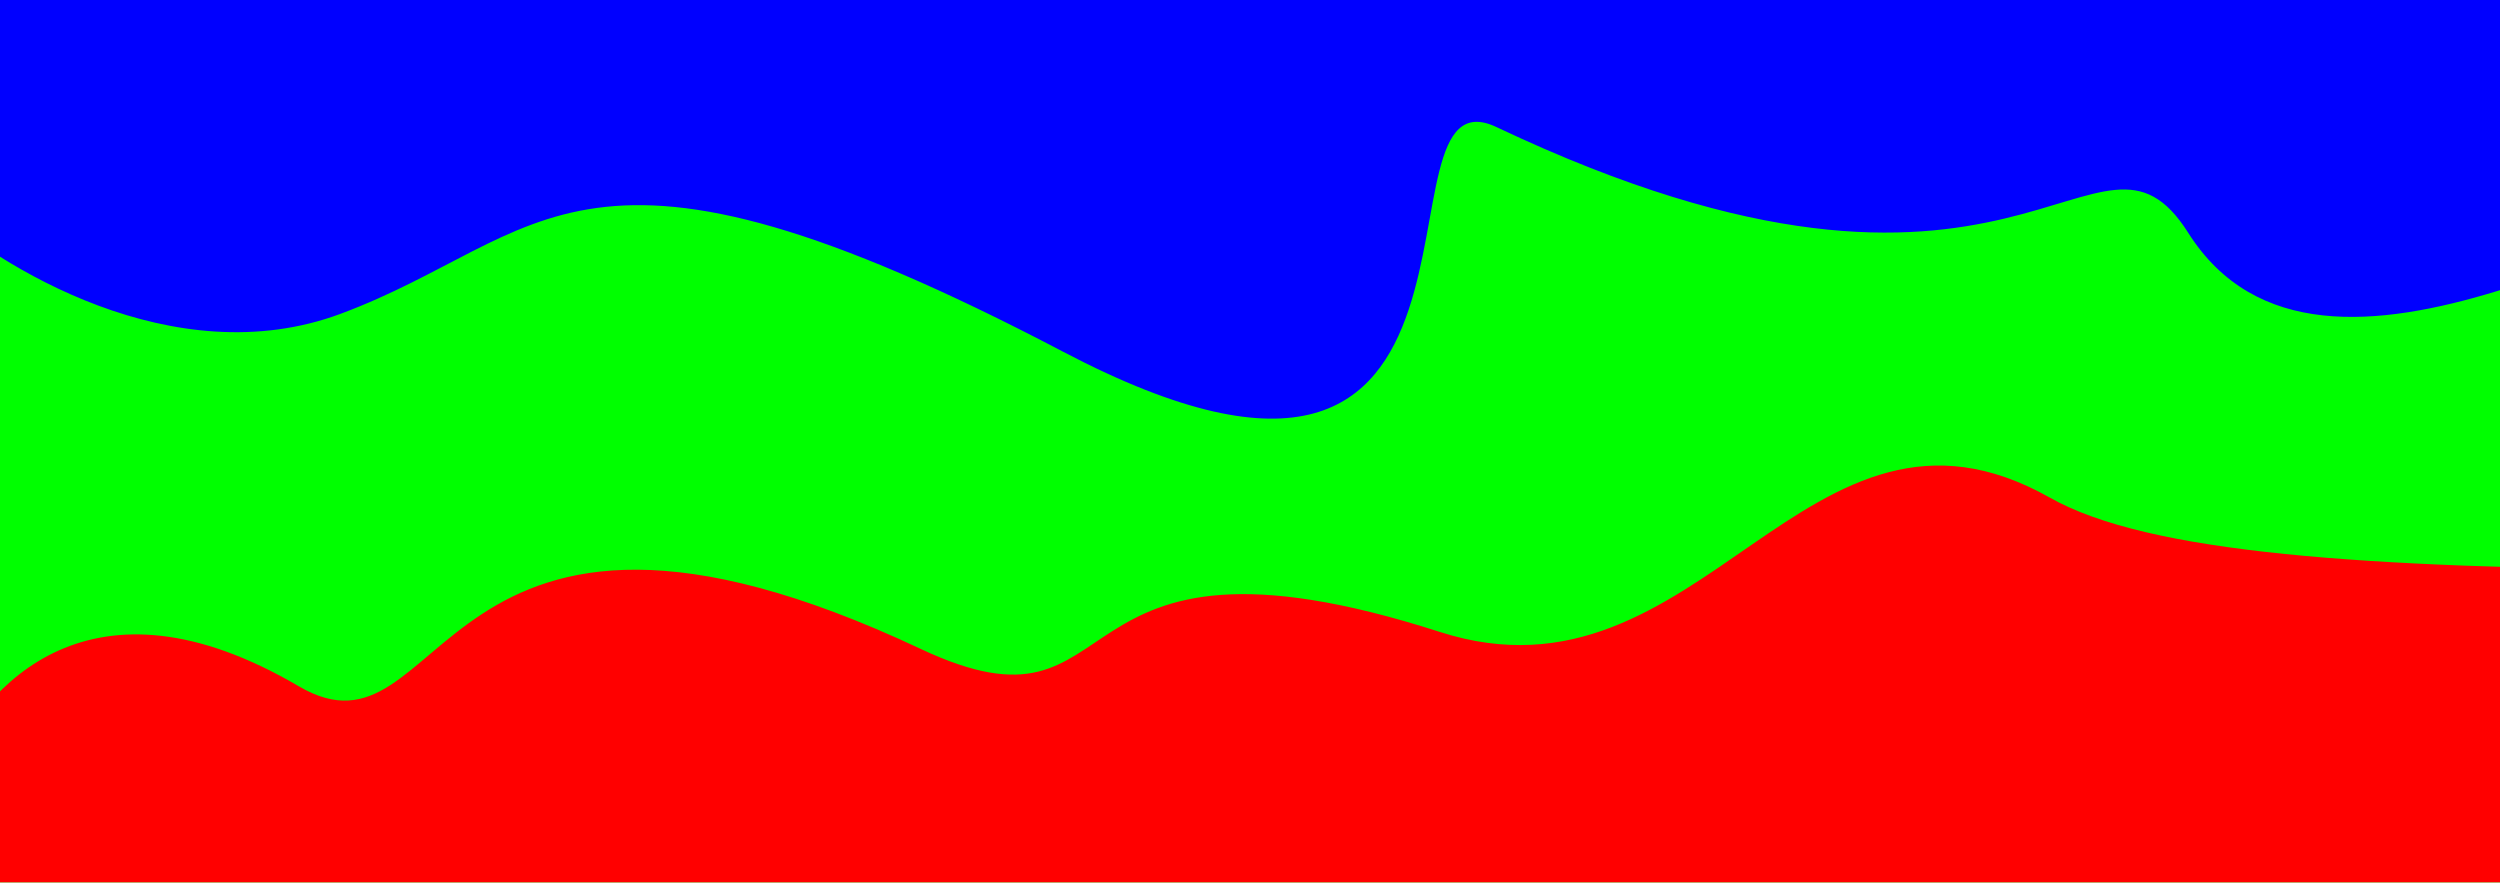
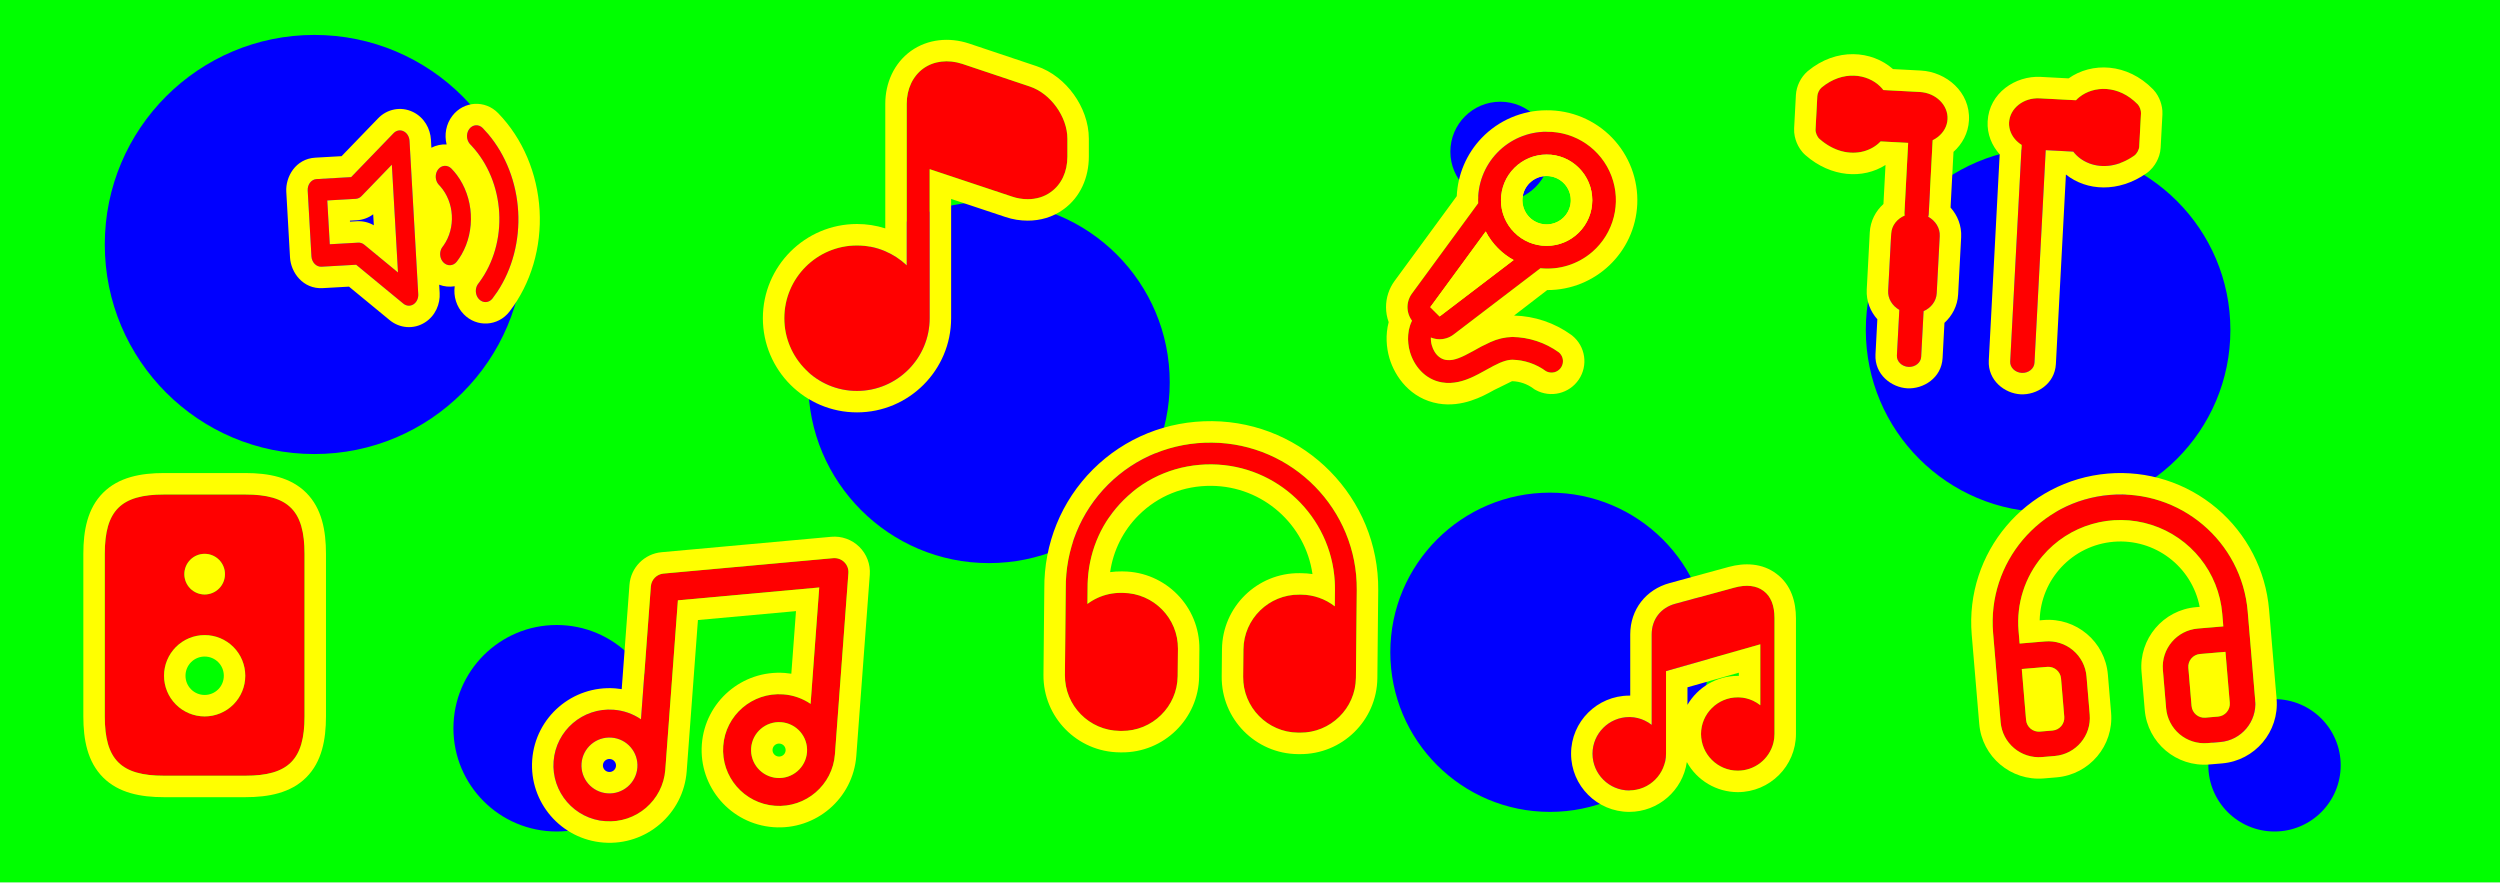
- <svg xmlns="http://www.w3.org/2000/svg" width="4080" height="1440" viewBox="0 0 4080 1440" fill="none">
-   <g clip-path="url(#clip0_415_2)">
-     <rect width="4080" height="1440" fill="#00FF00" />
-     <path d="M487.586 1119.97C149.312 921.613 -25.457 1114.72 -90.381 1262.93L-80.682 1560.16L4068.1 1583.56C4320.93 1439.33 4783.34 932.844 4384.57 930.265C3859.74 926.87 3506.53 903.199 3345.5 812.223C2946.5 586.815 2778.58 1169.31 2349.93 1031.35C1698.5 821.686 1860.04 1227.13 1502.54 1059C701.091 682.087 733.057 1263.91 487.586 1119.97Z" fill="#FF0000" />
-     <path d="M555.516 512.263C284.233 613.031 -3.656 435.047 -113.69 333.458L-86.207 -190.953L4375.05 10.716L4563.53 318.577C4366.24 308.237 3790.02 725.597 3571.16 379.919C3421.07 142.863 3297.45 612.724 2442.28 207.407C2223.8 103.856 2514.38 983.018 1735.09 574.081C939.431 156.555 894.621 386.302 555.516 512.263Z" fill="#0000FF" />
-   </g>
-   <defs>
-     <clipPath id="clip0_415_2">
-       <rect width="4080" height="1440" fill="white" />
-     </clipPath>
-   </defs>
+ <svg xmlns="http://www.w3.org/2000/svg" width="4080" height="1440" fill="none">
+   <path fill="#00FF00" d="M0 0h4080v1440H0z" />
+   <path d="M513 741c188.88 0 342-153.12 342-342S701.88 57 513 57 171 210.12 171 399s153.12 342 342 342ZM1909 624c0 162.92-132.08 295-295 295s-295-132.08-295-295 132.08-295 295-295 295 132.08 295 295ZM1077 1188.5c0 93.06-75.44 168.5-168.5 168.5S740 1281.56 740 1188.5 815.44 1020 908.5 1020s168.5 75.44 168.5 168.5ZM2790 1064.5c0 143.87-116.63 260.5-260.5 260.5S2269 1208.37 2269 1064.5 2385.63 804 2529.5 804 2790 920.63 2790 1064.5ZM3342.5 836c164.3 0 297.5-133.2 297.5-297.5S3506.8 241 3342.5 241 3045 374.2 3045 538.5 3178.2 836 3342.5 836ZM3820 1249c0 59.65-48.35 108-108 108s-108-48.35-108-108 48.35-108 108-108 108 48.35 108 108ZM2448.5 329a81.5 81.5 0 1 0 0-163 81.5 81.5 0 0 0 0 163Z" fill="#0000FF" />
+   <path fill-rule="evenodd" clip-rule="evenodd" d="M2524.18 215.01a111.7 111.7 0 0 0-111.8 116.6l-108.2 147.6a37.15 37.15 0 0 0 .2 44.2c-8 16-7.9 35.3-3.3 51.1 6.5 22 23.8 44.7 52.2 49.6 26.7 4.5 50.7-8.6 68.1-18.2l4-2.2c8-4.4 15-8.3 22-11.4 8-3.4 14.8-5.2 20.8-5.2a96 96 0 0 1 54.9 18.7 18.7 18.7 0 0 0 20.8-30.9 133.03 133.03 0 0 0-75.7-25 89.77 89.77 0 0 0-35.6 8.3 292.24 292.24 0 0 0-29.2 15.1c-19.2 10.6-32 16.1-43.8 14-10.3-1.7-18.9-10.3-22.7-23.3-1.4-4.8-1.9-9.3-1.7-13.2a37.28 37.28 0 0 0 37-4.8l141.8-108.2a111.71 111.71 0 1 0 10-222.8h.2Zm-74.6 111.6a74.47 74.47 0 0 1 74.6-74.4 74.5 74.5 0 1 1-74.6 74.4Zm20.6 97.8a112.17 112.17 0 0 1-45.5-46.6l-90.4 123.4 15.2 15.2 120.7-92Z" fill="#FF0000" />
+   <path fill-rule="evenodd" clip-rule="evenodd" d="M2484.58 326.66a39.51 39.51 0 0 1 39.55-39.45 39.52 39.52 0 0 1 27.84 67.47 39.5 39.5 0 0 1-67.39-28.02Zm-35-.05a74.47 74.47 0 0 1 74.6-74.4 74.5 74.5 0 1 1-74.6 74.4Z" fill="#FFFF00" />
+   <path d="M2470.18 424.41a112.06 112.06 0 0 1-45.5-46.6l-90.4 123.4 8.96 8.96 6.24 6.24 13.39-10.2 107.31-81.8Z" fill="#FFFF00" />
+   <path fill-rule="evenodd" clip-rule="evenodd" d="M2262 501.5a72.13 72.13 0 0 0 4.31 24.24c-5.44 20.56-3.78 41.58 1.16 58.55l.02.07.02.07c8.99 30.42 34.33 66.32 79.82 74.17l.06.01.07.01c39.09 6.6 72.6-11.97 89.16-21.14l.72-.4.62-.35.31-.17h.01l28.85-14.2c.56-.14.92-.2 1.11-.24a60.97 60.97 0 0 1 34.07 11.86l1.87 1.38 2.04 1.12a53.7 53.7 0 0 0 59.73-88.73l-.8-.65-.84-.6A166.6 166.6 0 0 0 2471 515l54.03-41.6A146.73 146.73 0 0 0 2672 333.28a146.86 146.86 0 0 0-41.19-108.65A146.66 146.66 0 0 0 2523.77 180a146.77 146.77 0 0 0-105.69 45.17 146.76 146.76 0 0 0-40.66 94.92l-101.49 138.44A72.18 72.18 0 0 0 2262 501.5Zm36.45-10.61a37.1 37.1 0 0 1 5.73-11.68l108.2-147.6a111.61 111.61 0 0 1 30.96-82.2 111.66 111.66 0 0 1 80.41-34.4H2524.21a111.72 111.72 0 0 1 74.18 196.29 111.83 111.83 0 0 1-84.41 26.51l-67.46 51.47-74.34 56.73a37.37 37.37 0 0 1-11.7 6.02l-.21.07a37.38 37.38 0 0 1-25.09-1.29 40.82 40.82 0 0 0 1.7 13.2 41.1 41.1 0 0 0 4.36 10.01c4.31 7.05 10.47 11.7 17.46 13.13l.88.16a27.88 27.88 0 0 0 2.84.36c11.04.83 23.29-4.6 40.96-14.36a292.24 292.24 0 0 1 29.2-15.1 89.78 89.78 0 0 1 35.6-8.3c27.19.4 53.61 9.12 75.7 25a18.72 18.72 0 0 1-7.39 32.68 18.7 18.7 0 0 1-13.41-1.78 96 96 0 0 0-54.9-18.7c-4.62 0-9.72 1.07-15.47 3.11-1.72.61-3.5 1.3-5.33 2.09-6.59 2.92-13.17 6.54-20.59 10.62l-.62.34-.79.44-4 2.2a290.04 290.04 0 0 1-16.95 8.83c-14.79 6.95-32.3 12.55-51.15 9.37-28.4-4.9-45.7-27.6-52.2-49.6a78.83 78.83 0 0 1-2.9-28.24 65.64 65.64 0 0 1 2.95-14.9 56.85 56.85 0 0 1 3.25-7.96 37.77 37.77 0 0 1-3.88-6.48 37.13 37.13 0 0 1-2.05-26.04Z" fill="#FFFF00" />
+   <path fill-rule="evenodd" clip-rule="evenodd" d="M2523.98 215.01h.2-.2Zm-77.37 192.09a112.06 112.06 0 0 0 23.57 17.31l-107.31 81.8-13.39 10.2-6.24-6.24-8.96-8.96 90.4-123.4a112.18 112.18 0 0 0 21.93 29.29Zm24.86-133.14a74.47 74.47 0 0 0-.14 105.36 74.5 74.5 0 1 0 .14-105.36Zm24.71 24.78a39.51 39.51 0 1 0 67.4 28.02 39.52 39.52 0 0 0-67.4-28.02Z" fill="#FFFF00" />
+   <path d="M400.26 807H267.74c-70.46 0-96.74 26.31-96.74 96.84v265.32c0 70.53 26.28 96.84 96.74 96.84h132.52c70.46 0 96.74-26.31 96.74-96.84V903.84c0-70.53-26.28-96.84-96.74-96.84ZM334 903.84a33.1 33.1 0 0 1 33.13 33.17A33.1 33.1 0 0 1 334 970.17a33.1 33.1 0 0 1-33.13-33.16A33.1 33.1 0 0 1 334 903.84Zm0 265.32a66.2 66.2 0 0 1-66.26-66.33A66.2 66.2 0 0 1 334 1036.5a66.2 66.2 0 0 1 66.26 66.33 66.2 66.2 0 0 1-66.26 66.33Z" fill="#FF0000" />
+   <path fill-rule="evenodd" clip-rule="evenodd" d="M267.74 772h132.52c38.1 0 74.16 6.81 99.55 32.24 25.39 25.41 32.19 61.48 32.19 99.6v265.32c0 38.12-6.8 74.19-32.19 99.6-25.4 25.43-61.45 32.24-99.55 32.24H267.74c-38.1 0-74.16-6.81-99.55-32.24-25.39-25.41-32.19-61.48-32.19-99.6V903.84c0-38.12 6.8-74.19 32.19-99.6 25.4-25.43 61.45-32.24 99.55-32.24Zm35 330.83a31.2 31.2 0 0 0 31.26 31.33 31.2 31.2 0 0 0 31.26-31.33A31.2 31.2 0 0 0 334 1071.5a31.2 31.2 0 0 0-31.26 31.33Zm-35-295.83h132.52c70.46 0 96.74 26.31 96.74 96.84v265.32c0 70.53-26.28 96.84-96.74 96.84H267.74c-70.46 0-96.74-26.31-96.74-96.84V903.84c0-70.53 26.28-96.84 96.74-96.84Zm99.39 130A33.1 33.1 0 0 0 334 903.85a33.1 33.1 0 0 0-33.13 33.17A33.1 33.1 0 0 0 334 970.17a33.1 33.1 0 0 0 33.13-33.16Zm-99.39 165.83a66.2 66.2 0 0 0 66.26 66.33 66.2 66.2 0 0 0 66.26-66.33A66.2 66.2 0 0 0 334 1036.5a66.2 66.2 0 0 0-66.26 66.33Z" fill="#FFFF00" />
+   <path fill-rule="evenodd" clip-rule="evenodd" d="M1377.81 917.36a22.77 22.77 0 0 1 6.77 17.94l-21.97 295.59c-3.73 50.23-47.57 87.91-97.91 84.17-50.34-3.74-88.12-47.49-84.39-97.72 3.74-50.23 47.57-87.92 97.91-84.18a91.11 91.11 0 0 1 44.67 15.56l14.12-189.96-230.69 20.95-20.53 276.33-.01.07c-3.77 50.19-47.59 87.84-97.9 84.1-50.34-3.74-88.13-47.49-84.4-97.72 3.74-50.23 47.58-87.92 97.92-84.18a91.15 91.15 0 0 1 44.67 15.56l16.11-216.8c.83-11.12 9.59-20 20.71-21.02l276.83-25.15c6.68-.6 13.3 1.75 18.09 6.46Zm-60.77 310.14a45.65 45.65 0 0 0-42.2-48.86 45.65 45.65 0 0 0-48.95 42.08 45.65 45.65 0 0 0 42.19 48.87 45.66 45.66 0 0 0 48.96-42.09Zm-319.02-23.71a45.64 45.64 0 0 1 42.19 48.86 45.66 45.66 0 0 1-48.95 42.09 45.66 45.66 0 0 1-42.2-48.87 45.65 45.65 0 0 1 48.96-42.08Z" fill="#FF0000" />
+   <path fill-rule="evenodd" clip-rule="evenodd" d="M1062.18 957.06c.83-11.11 9.59-20 20.71-21l276.83-25.16c6.68-.6 13.3 1.75 18.09 6.46a22.77 22.77 0 0 1 6.77 17.94l-21.97 295.59c-3.73 50.23-47.57 87.91-97.91 84.17-50.34-3.74-88.12-47.49-84.39-97.72 3.74-50.23 47.57-87.92 97.91-84.18a90.8 90.8 0 0 1 44.67 15.56l14.12-189.96-230.69 20.95-20.54 276.33v.07c-3.77 50.19-47.59 87.84-97.9 84.1-50.34-3.74-88.13-47.49-84.4-97.72 3.74-50.23 47.58-87.92 97.92-84.18a90.92 90.92 0 0 1 44.67 15.56l16.11-216.8Zm-47.55 167.59 12.65-170.18a57.81 57.81 0 0 1 52.44-53.27l276.83-25.15a57.89 57.89 0 0 1 45.78 16.32 57.8 57.8 0 0 1 17.16 45.53l-21.98 295.58c-5.17 69.58-65.86 121.65-135.4 116.48-69.55-5.16-121.87-65.64-116.7-135.22 5.17-69.58 65.86-121.65 135.41-116.48 3.59.27 7.14.68 10.63 1.24l7.6-102.15-160.02 14.54-18.35 246.8v.07c-5.24 69.51-65.9 121.52-135.4 116.35-69.54-5.17-121.87-65.64-116.7-135.22 5.18-69.58 65.87-121.65 135.41-116.48 3.59.27 7.14.68 10.64 1.24Zm267.5 100.26a10.65 10.65 0 0 0-9.88-11.37 10.65 10.65 0 0 0-11.46 9.78 10.65 10.65 0 0 0 9.89 11.36 10.64 10.64 0 0 0 11.45-9.77Zm-276.82 25.14a10.65 10.65 0 0 0-9.89-11.36 10.65 10.65 0 0 0-11.45 9.78 10.65 10.65 0 0 0 9.88 11.36 10.65 10.65 0 0 0 11.46-9.78Zm269.53-71.41a45.65 45.65 0 0 1 42.2 48.86 45.66 45.66 0 0 1-48.96 42.09 45.65 45.65 0 0 1-42.19-48.87 45.64 45.64 0 0 1 48.95-42.08Zm-234.63 74.01a45.64 45.64 0 0 0-42.2-48.86 45.65 45.65 0 0 0-48.95 42.08 45.66 45.66 0 0 0 42.2 48.87 45.66 45.66 0 0 0 48.95-42.09Z" fill="#FFFF00" />
+   <path d="M1742 226.37v29.24c0 24.5-9.74 45.49-26.97 57.73-10.74 8-23.97 11.75-37.71 11.75a78.11 78.11 0 0 1-25.72-4.25l-134.36-44.74v243.18c0 65.49-53.19 118.72-118.62 118.72S1280 584.76 1280 519.28c0-65.48 53.19-118.71 118.62-118.71 31.47 0 59.94 12.5 81.16 32.49V169.38c0-24.24 9.99-45.23 27.22-57.73 17.24-12.25 40.21-15 63.19-7.5l110.38 37c33.96 11.24 61.43 49.48 61.43 85.22Z" fill="#FF0000" />
+   <path fill-rule="evenodd" clip-rule="evenodd" d="M1479.78 169.38c0-24.24 9.99-45.23 27.22-57.73 17.24-12.25 40.21-15 63.19-7.5l110.38 37c33.96 11.24 61.43 49.48 61.43 85.22v29.24c0 24.5-9.74 45.49-26.97 57.73-10.74 8-23.97 11.75-37.71 11.75a78.11 78.11 0 0 1-25.72-4.25l-134.36-44.74v243.18c0 65.49-53.19 118.72-118.62 118.72S1280 584.76 1280 519.28c0-65.48 53.19-118.71 118.62-118.71 16.4 0 31.99 3.4 46.16 9.48a120.25 120.25 0 0 1 35 23V169.39Zm-35 203.35V169.38c0-33.83 14.13-66.08 41.68-86.06l.13-.1.14-.1c27.62-19.63 62.48-22.63 94.31-12.24l.14.04 110.39 37 .07.02c25.21 8.37 46.22 25.96 60.78 46.18 14.58 20.24 24.58 45.73 24.58 72.25v29.24c0 33.5-13.47 66.03-41.38 86.04-17.65 13.03-38.42 18.44-58.3 18.44-12.02 0-24.32-1.79-36.92-6.09l-88.16-29.35v194.63c0 84.79-68.83 153.72-153.62 153.72-84.78 0-153.62-68.93-153.62-153.72 0-84.78 68.84-153.71 153.62-153.71a151.6 151.6 0 0 1 46.16 7.16Z" fill="#FFFF00" />
+   <path d="M2896 1009.09v188.72a60.02 60.02 0 0 1-59.97 59.96 60.16 60.16 0 0 1-59.97-59.96c0-32.9 27.06-59.79 59.97-59.79a58.81 58.81 0 0 1 36.75 12.86v-99.37l-153.84 43.75v134.78a60.13 60.13 0 0 1-59.97 59.96 60.02 60.02 0 0 1-59.97-59.96c0-32.9 26.89-59.79 59.97-59.79 13.86 0 26.39 4.85 36.58 12.7v-147.64c0-24.55 14.87-43.6 38.42-49.94l96.55-26.39c19.54-5.34 36.08-3.5 47.77 5.51 11.86 8.86 17.71 23.89 17.71 44.6Z" fill="#FF0000" />
+   <path fill-rule="evenodd" clip-rule="evenodd" d="M2835.98 1292.77h-.05a95.17 95.17 0 0 1-83-49.12 95.13 95.13 0 0 1-93.86 81.35h-.1c-52.4 0-94.97-42.55-94.97-94.96 0-52.3 42.63-94.79 94.97-94.79l1.58.02v-99.96c0-40.58 25.68-73.3 64.25-83.72l.06-.01 96.43-26.36c25.64-7 54.74-6.54 78.16 11.4 23.91 17.97 31.55 45.82 31.55 72.47v188.72c0 52.4-42.57 94.96-94.97 94.96h-.05Zm42.31-328.28c-11.69-9.01-28.23-10.85-47.77-5.5l-96.55 26.38c-23.55 6.35-38.42 25.39-38.42 49.94v147.64a62.6 62.6 0 0 0-11.61-7.11 58.61 58.61 0 0 0-23.39-5.57l-1.58-.02c-33.08 0-59.97 26.89-59.97 59.79a60.02 60.02 0 0 0 59.97 59.96 60.12 60.12 0 0 0 59.97-59.96v-134.78l153.84-43.75v99.37a61.08 61.08 0 0 0-11.78-7.3 58.2 58.2 0 0 0-23.22-5.54l-1.75-.02c-32.91 0-59.97 26.89-59.97 59.79a60.15 60.15 0 0 0 59.97 59.96 60.06 60.06 0 0 0 58.2-45.48 59.63 59.63 0 0 0 1.77-14.48v-189.29c-.11-20.42-5.96-35.26-17.71-44.03Zm-40.51 138.55c-.58-.02-1.16-.02-1.75-.02-34.85 0-65.57 18.99-82.09 47.23v-28.55l83.84-23.85v5.19Z" fill="#FFFF00" />
+   <path d="M787.9 209.07c-6.44-6.63-16.24-6.08-21.88 1.25-5.65 7.32-5 18.64 1.43 25.28 27.83 28.69 44.83 68.77 47.26 111.43 2.43 42.66-9.91 84.41-34.3 116.07-5.65 7.33-5 18.65 1.44 25.28 6.44 6.64 16.24 6.08 21.88-1.25 29.82-38.7 44.9-89.72 41.93-141.86-2.97-52.15-23.74-101.13-57.76-136.2Z" fill="#FF0000" />
+   <path d="M736.86 275.3c-6.44-6.65-16.24-6.1-21.88 1.23-5.65 7.33-5 18.65 1.43 25.29 12.37 12.74 19.93 30.56 21 49.52 1.09 18.96-4.4 37.52-15.24 51.59-5.65 7.32-5 18.64 1.44 25.28 6.44 6.63 16.24 6.08 21.89-1.25 16.26-21.1 24.49-48.94 22.87-77.38-1.62-28.44-12.95-55.17-31.5-74.29Z" fill="#FF0000" />
+   <path fill-rule="evenodd" clip-rule="evenodd" d="M668.33 229.82c-.4-6.87-4.16-12.94-9.69-15.61-5.53-2.68-11.85-1.48-16.25 3.08l-69.3 71.75-56.47 3.22c-8.55.49-15.02 8.88-14.46 18.76l6.1 107.26c.57 9.87 7.95 17.48 16.5 17l56.48-3.22 76.99 63.43c4.89 4.02 11.3 4.5 16.5 1.22 5.18-3.29 8.24-9.74 7.85-16.62l-14.25-250.27ZM590 320.02l49.5-51.25 10 175.9-54.98-45.3a14.25 14.25 0 0 0-9.89-3.37l-46.43 2.64-4.07-71.5 46.43-2.65c3.51-.2 6.85-1.78 9.44-4.47Z" fill="#FF0000" />
+   <path fill-rule="evenodd" clip-rule="evenodd" d="m534.13 327.13 4.07 71.5 46.43-2.63c3.51-.2 7 .98 9.9 3.36l54.98 45.3-10.02-175.89L590 320.02a14.25 14.25 0 0 1-9.44 4.47l-46.43 2.64Zm36.93 32.96 11.49-.66a48.86 48.86 0 0 0 26.5-9.7l1.02 17.95a48.86 48.86 0 0 0-27.43-6.63l-11.49.66-.09-1.62Zm111.52 120c.39 6.88-2.67 13.33-7.86 16.62-5.2 3.28-11.6 2.8-16.5-1.22l-76.98-63.43-56.48 3.21c-8.55.49-15.93-7.12-16.5-17l-6.1-107.25c-.56-9.88 5.91-18.27 14.46-18.76l56.48-3.22 69.29-71.75c4.4-4.56 10.72-5.76 16.25-3.08 5.53 2.67 9.3 8.74 9.69 15.6l14.25 250.28ZM557.43 254.88l59.78-61.9c14.45-14.97 36.94-19.81 56.65-10.3 18.57 8.97 28.4 27.44 29.41 45.15l.76 13.26c7.74-4 16.32-5.8 24.84-5.37-4-15.84-.97-33.29 9.43-46.77 18.67-24.22 53.44-26.19 74.72-4.25 40.3 41.54 64.17 98.67 67.59 158.58 3.4 59.91-13.83 119.38-49.15 165.22-18.67 24.21-53.43 26.2-74.73 4.26-11.9-12.26-16.9-29.34-14.65-45.58a48.78 48.78 0 0 1-25.33-2.51l.77 13.44c1 17.7-6.67 37.17-24.1 48.18-18.5 11.7-41.4 9.43-57.45-3.8l-66.42-54.7-42.8 2.43c-32.4 1.84-52.05-25.68-53.43-49.95L467.22 313c-1.39-24.28 15-53.85 47.4-55.7l42.81-2.43Zm239.4-35.93c28.7 34.1 46.13 78.9 48.83 126.32 2.7 47.41-9.53 93.9-34.18 131.04a190.73 190.73 0 0 1-7.75 10.82c-5.64 7.33-15.44 7.89-21.88 1.25-5.31-5.46-6.69-14.1-3.85-21.08.6-1.49 1.4-2.9 2.4-4.2.68-.87 1.34-1.76 2-2.65 23.07-31.32 34.67-71.94 32.3-113.42-2.35-41.48-18.49-80.53-44.97-109.03-.75-.8-1.5-1.6-2.28-2.4a17.9 17.9 0 0 1-2.86-3.9c-3.61-6.6-3.23-15.35 1.43-21.38 5.64-7.33 15.44-7.88 21.88-1.25a184.01 184.01 0 0 1 8.93 9.88Zm-78.23 85.23c-.7-.8-1.44-1.6-2.19-2.37a17.96 17.96 0 0 1-2.86-3.9c-3.6-6.6-3.22-15.35 1.43-21.38 5.64-7.32 15.44-7.88 21.88-1.24a101.5 101.5 0 0 1 9.1 10.74c13.13 17.82 21.07 40.1 22.4 63.55 1.34 23.45-4.01 46.49-15.05 65.68a105.6 105.6 0 0 1-7.81 11.7c-5.65 7.33-15.45 7.88-21.89 1.25-5.3-5.47-6.68-14.1-3.85-21.08.61-1.5 1.41-2.91 2.4-4.2.66-.86 1.3-1.72 1.92-2.6 9.57-13.72 14.35-31.18 13.33-49-1-17.8-7.74-34.6-18.8-47.15Z" fill="#FFFF00" />
+   <path fill-rule="evenodd" clip-rule="evenodd" d="M3333.06 907.88a166.8 166.8 0 0 1 293.65 93.6l1.75 20.78-41.55 3.5a62.55 62.55 0 0 0-57.07 67.59l5.25 62.33a62.58 62.58 0 0 0 67.59 57.07l20.77-1.75a62.58 62.58 0 0 0 57.08-67.59l-12.27-145.43a208.47 208.47 0 0 0-225.28-190.24 208.52 208.52 0 0 0-190.24 225.28l12.26 145.43a62.62 62.62 0 0 0 21.97 42.54 62.6 62.6 0 0 0 45.62 14.54l20.77-1.76a62.54 62.54 0 0 0 57.08-67.58l-5.26-62.33a62.54 62.54 0 0 0-67.59-57.07l-41.55 3.5-1.75-20.77a166.8 166.8 0 0 1 38.77-121.64Zm-33.51 183.96 7 83.11a20.87 20.87 0 0 0 22.53 19.02l20.78-1.75a20.86 20.86 0 0 0 19.02-22.53l-5.25-62.33a20.82 20.82 0 0 0-22.53-19.02l-41.55 3.5Zm332.42-28.03-41.56 3.51a20.81 20.81 0 0 0-19.02 22.53l5.26 62.32a20.82 20.82 0 0 0 22.52 19.03l20.78-1.75a20.87 20.87 0 0 0 19.02-22.53l-7-83.11Z" fill="#FF0000" />
+   <path fill-rule="evenodd" clip-rule="evenodd" d="M3617.6 829.46a243.48 243.48 0 0 1 85.54 165.58l12.26 145.43a97.55 97.55 0 0 1-89.01 105.41l-20.77 1.75a97.55 97.55 0 0 1-105.4-89.01l-5.26-62.33a97.53 97.53 0 0 1 89.01-105.4l5.92-.5a131.84 131.84 0 0 0-140.46-106.22 131.81 131.81 0 0 0-120.69 128.24l5.91-.5a97.55 97.55 0 0 1 105.41 89.01l5.25 62.33a97.55 97.55 0 0 1-89.01 105.4l-20.77 1.75a97.55 97.55 0 0 1-105.41-89.01l-12.26-145.43a243.47 243.47 0 0 1 222.18-263.1 243.5 243.5 0 0 1 177.56 56.6Zm-280.01 217.33a62.5 62.5 0 0 1 67.59 57.07l5.25 62.33a62.52 62.52 0 0 1-57.07 67.58l-20.77 1.76a62.58 62.58 0 0 1-67.59-57.08l-12.26-145.43a208.47 208.47 0 0 1 190.24-225.28 208.5 208.5 0 0 1 225.28 190.24l12.27 145.43a62.58 62.58 0 0 1-57.08 67.59l-20.77 1.75a62.52 62.52 0 0 1-67.59-57.07l-5.25-62.33a62.55 62.55 0 0 1 57.07-67.59l41.55-3.5-1.75-20.78a166.81 166.81 0 0 0-293.65-93.6 166.81 166.81 0 0 0-38.77 121.64l1.75 20.77 41.55-3.5Zm-38.04 45.05 41.55-3.5a20.85 20.85 0 0 1 22.53 19.02l5.25 62.33a20.86 20.86 0 0 1-19.02 22.53l-20.78 1.75a20.84 20.84 0 0 1-22.53-19.02l-7-83.11Zm290.86-24.52a20.81 20.81 0 0 0-19.02 22.53l5.25 62.32a20.87 20.87 0 0 0 22.53 19.03l20.78-1.75a20.87 20.87 0 0 0 19.02-22.53l-7-83.11-41.56 3.51Z" fill="#FFFF00" />
+   <path fill-rule="evenodd" clip-rule="evenodd" d="M3069.22 230.76a49.65 49.65 0 0 0-.01.05l44.9 2.37-6.04 114.14c-.08 1.5.06 2.96.4 4.38-12.52 5.3-21.36 16.32-22.06 29.51l-4.93 93.18c-.69 12.96 6.67 24.67 18.21 31.33l-3.95 74.54c-.5 9.55 8.06 17.95 18.89 18.52 10.83.57 20.23-6.87 20.73-16.42l3.95-74.54c12.17-5.4 20.72-16.27 21.41-29.24l4.93-93.17c.7-13.2-6.94-25.09-18.82-31.68.48-1.37.78-2.82.86-4.31l6.38-120.54a48.44 48.44 0 0 0 8.77-5.5c9.12-7.23 14.96-17.43 15.56-28.84 1.22-23.06-19.18-43.06-45.33-44.45l-59.43-3.14a54.62 54.62 0 0 0-5.23-5.93c-20.9-20.5-60.82-27.05-95.73 1.94-3.6 3.08-6.58 9.23-6.82 13.89l-2.89 54.5c-.26 4.9 2.54 12.05 6.6 15.54 36.71 32.07 78.33 26.34 99.65 3.87Zm4.51-83.7ZM3278.78 199.85c-.6 11.41 4.13 22.18 12.44 30.32a48.06 48.06 0 0 0 8.12 6.4l-18.7 353.48c-.51 9.55 8.05 17.94 18.88 18.51 10.83.58 20.23-6.87 20.74-16.42l18.36-347.08 44.92 2.38a49.87 49.87 0 0 1-.01-.05c18.83 24.6 59.62 34.7 99.51 6.67 4.39-3.04 7.93-9.86 8.19-14.75l2.89-54.5c.23-4.44-2.07-11.1-5.33-14.54-31.65-32.5-72.03-30.2-94.98-12.03a54.42 54.42 0 0 0-5.83 5.34l-59.43-3.14c-26.15-1.39-48.55 16.35-49.77 39.4Zm108.94-36Z" fill="#FF0000" />
+   <path fill-rule="evenodd" clip-rule="evenodd" d="M3133.07 150.1c26.15 1.38 46.55 21.38 45.33 44.44-.6 11.41-6.44 21.61-15.56 28.84a48.44 48.44 0 0 1-8.77 5.5l-6.38 120.54c-.08 1.5-.38 2.94-.86 4.3 11.88 6.6 19.52 18.5 18.82 31.69l-4.93 93.17c-.69 12.97-9.24 23.84-21.41 29.24l-3.95 74.54c-.5 9.55-9.9 17-20.73 16.42-10.83-.57-19.39-8.97-18.89-18.52l3.95-74.54c-11.54-6.66-18.9-18.37-18.21-31.33l4.93-93.18c.7-13.19 9.55-24.21 22.06-29.51a15.2 15.2 0 0 1-.4-4.38l6.04-114.14-44.9-2.37.03-.03a49.68 49.68 0 0 0-.02-.02l-.01.01-.02.02c-14.48 15.24-38.31 22.77-63.61 15.99-11.96-3.2-24.24-9.6-36.01-19.9-4.06-3.48-6.86-10.63-6.6-15.52l2.89-54.51c.24-4.66 3.22-10.81 6.82-13.89 34.91-28.99 74.83-22.44 95.73-1.94a54.62 54.62 0 0 1 5.23 5.93l59.43 3.14Zm-43.7-37.37 45.55 2.41c41.2 2.18 80.88 34.88 78.43 81.25-1.11 20.95-11.1 38.86-25.24 51.45l-4.81 90.88c11.23 12.63 18.31 29.43 17.3 48.54l-4.93 93.17c-1.01 19.1-9.83 35.07-22.32 46.44l-3.04 57.34c-1.73 32.85-31.66 50.89-57.53 49.52-25.88-1.37-53.73-22.47-51.99-55.32l3.04-57.33c-11.23-12.63-18.31-29.44-17.3-48.54l4.93-93.18c1.01-19.1 9.82-35.06 22.32-46.43l3.37-63.68c-36.56 23.3-88.62 20.64-130.53-15.94-7.34-6.35-11.77-14.15-14.31-20.27-2.54-6.14-4.77-14.45-4.29-23.53l2.88-54.51a55.31 55.31 0 0 1 5.67-21.07 54.97 54.97 0 0 1 13.39-17.59l.18-.15.18-.16c46.73-38.8 104.49-33.79 139.05-3.3Zm-9.21 45.43Zm258.46 86.9-18.36 347.08c-.51 9.55-9.91 17-20.74 16.42-10.83-.57-19.39-8.96-18.88-18.51l18.7-353.49a48 48 0 0 1-8.12-6.39c-8.31-8.14-13.04-18.9-12.44-30.32 1.22-23.06 23.62-40.8 49.77-39.41l59.43 3.14a54.42 54.42 0 0 1 5.83-5.34c22.95-18.18 63.33-20.48 94.98 12.03 3.26 3.44 5.56 10.1 5.33 14.53l-2.89 54.5c-.26 4.9-3.8 11.72-8.19 14.76-12.8 8.99-25.69 14.05-37.92 15.98-25.86 4.07-48.77-5.93-61.56-22.61l-.02-.02-.01-.02a49.83 49.83 0 0 1-.02.01l.03.04-44.92-2.38Zm32.95 39.76-16.36 309.17c-1.74 32.85-31.66 50.9-57.54 49.52-25.87-1.37-53.72-22.46-51.98-55.31l17.8-336.39c-12.72-14-20.77-32.87-19.66-53.81 2.46-46.36 45.37-74.7 86.57-72.52l45.55 2.42c37.58-26.68 95.55-25.56 137.92 17.95l.17.18.16.17c6 6.33 9.51 13.6 11.5 19.13 1.99 5.52 3.8 13.08 3.37 21.32l-2.89 54.5c-.48 9.1-3.58 17.12-6.75 22.96-3.16 5.81-8.39 13.1-16.35 18.64-45.55 31.96-97.62 29.1-131.51 2.07Zm16.15-120.97Z" fill="#FFFF00" />
+   <path d="m1737.99 1096.52-.01-.6 1.33-135.19c-.56-64.28 24.02-124.76 69.11-169.87 45.09-44.86 105.17-69.18 169.52-68.54 131.56 1.29 237.6 109.3 236.32 240.7l-.96 97.3v1.36l-.44 44.59c-.49 49.81-41.49 89.96-91.36 89.48l-3.08-.03c-49.87-.49-90.08-41.45-89.59-91.25l.44-44.59c.48-49.81 41.49-89.97 91.36-89.48l3.08.03c20.6.2 39.55 7.3 54.66 19.09l.27-26.85c1.09-111.71-88.96-203.68-201.05-204.78-54.85-.53-105.87 20.08-144.01 58.13-38.37 38.28-59.06 89.55-58.65 144.59l-.24 24.97a90.06 90.06 0 0 1 55.04-18.03l3.09.03c49.87.49 90.08 41.44 89.59 91.25l-.44 44.59c-.49 49.8-41.49 89.96-91.36 89.47l-3.08-.03c-49.87-.48-90.08-41.44-89.59-91.25l.05-5.09Z" fill="#FF0000" />
+   <path fill-rule="evenodd" clip-rule="evenodd" d="M1809.85 969.55a90.2 90.2 0 0 0-35.16 16.03l.24-24.97c-.04-5.41.13-10.79.49-16.12 3.34-48.87 23.56-93.95 58.16-128.47 38.14-38.05 89.16-58.66 144.01-58.13 107.26 1.05 194.34 85.31 200.69 190.46.28 4.73.4 9.5.36 14.32l-.27 26.85a90.18 90.18 0 0 0-54.66-19.09l-3.08-.03c-49.87-.49-90.88 39.67-91.36 89.48l-.44 44.59c-.49 49.8 39.72 90.76 89.59 91.25l3.08.03c49.87.48 90.87-39.67 91.36-89.48l.44-44.59V1060.32l.96-97.3c1.28-131.4-104.76-239.41-236.32-240.7-64.35-.63-124.43 23.68-169.52 68.54-45.09 45.1-69.67 105.59-69.11 169.87l-1.33 135.19.01.6-.05 5.09c-.49 49.81 39.72 90.77 89.59 91.25l3.08.03c49.87.49 90.87-39.67 91.36-89.47l.44-44.59c.49-49.81-39.72-90.76-89.59-91.25l-3.09-.03a90.44 90.44 0 0 0-19.88 2Zm1.89-35.84c6-.82 12.12-1.22 18.34-1.16l3.08.03c69.16.68 124.92 57.42 124.25 126.59l-.44 44.59c-.68 69.18-57.54 124.81-126.7 124.13l-3.09-.03c-69.15-.67-124.92-57.41-124.24-126.59l.05-4.66v-1.03l1.32-134.88c-.55-73.44 27.64-142.85 79.36-194.58l.03-.03.03-.04c51.81-51.55 120.95-79.45 194.56-78.73 150.84 1.48 272.44 125.27 270.97 276.04l-.96 97.06v1.6l-.44 44.59c-.68 69.18-57.54 124.81-126.7 124.13l-3.09-.03c-69.15-.67-124.92-57.41-124.24-126.59l.44-44.59c.68-69.17 57.54-124.8 126.7-124.13l3.09.03c6.08.06 12.05.56 17.9 1.46-11.51-80.52-80.62-143.17-164.71-144-45.65-.45-87.58 16.6-118.94 47.9h-.01a163.63 163.63 0 0 0-46.56 92.92Z" fill="#FFFF00" />
</svg>
